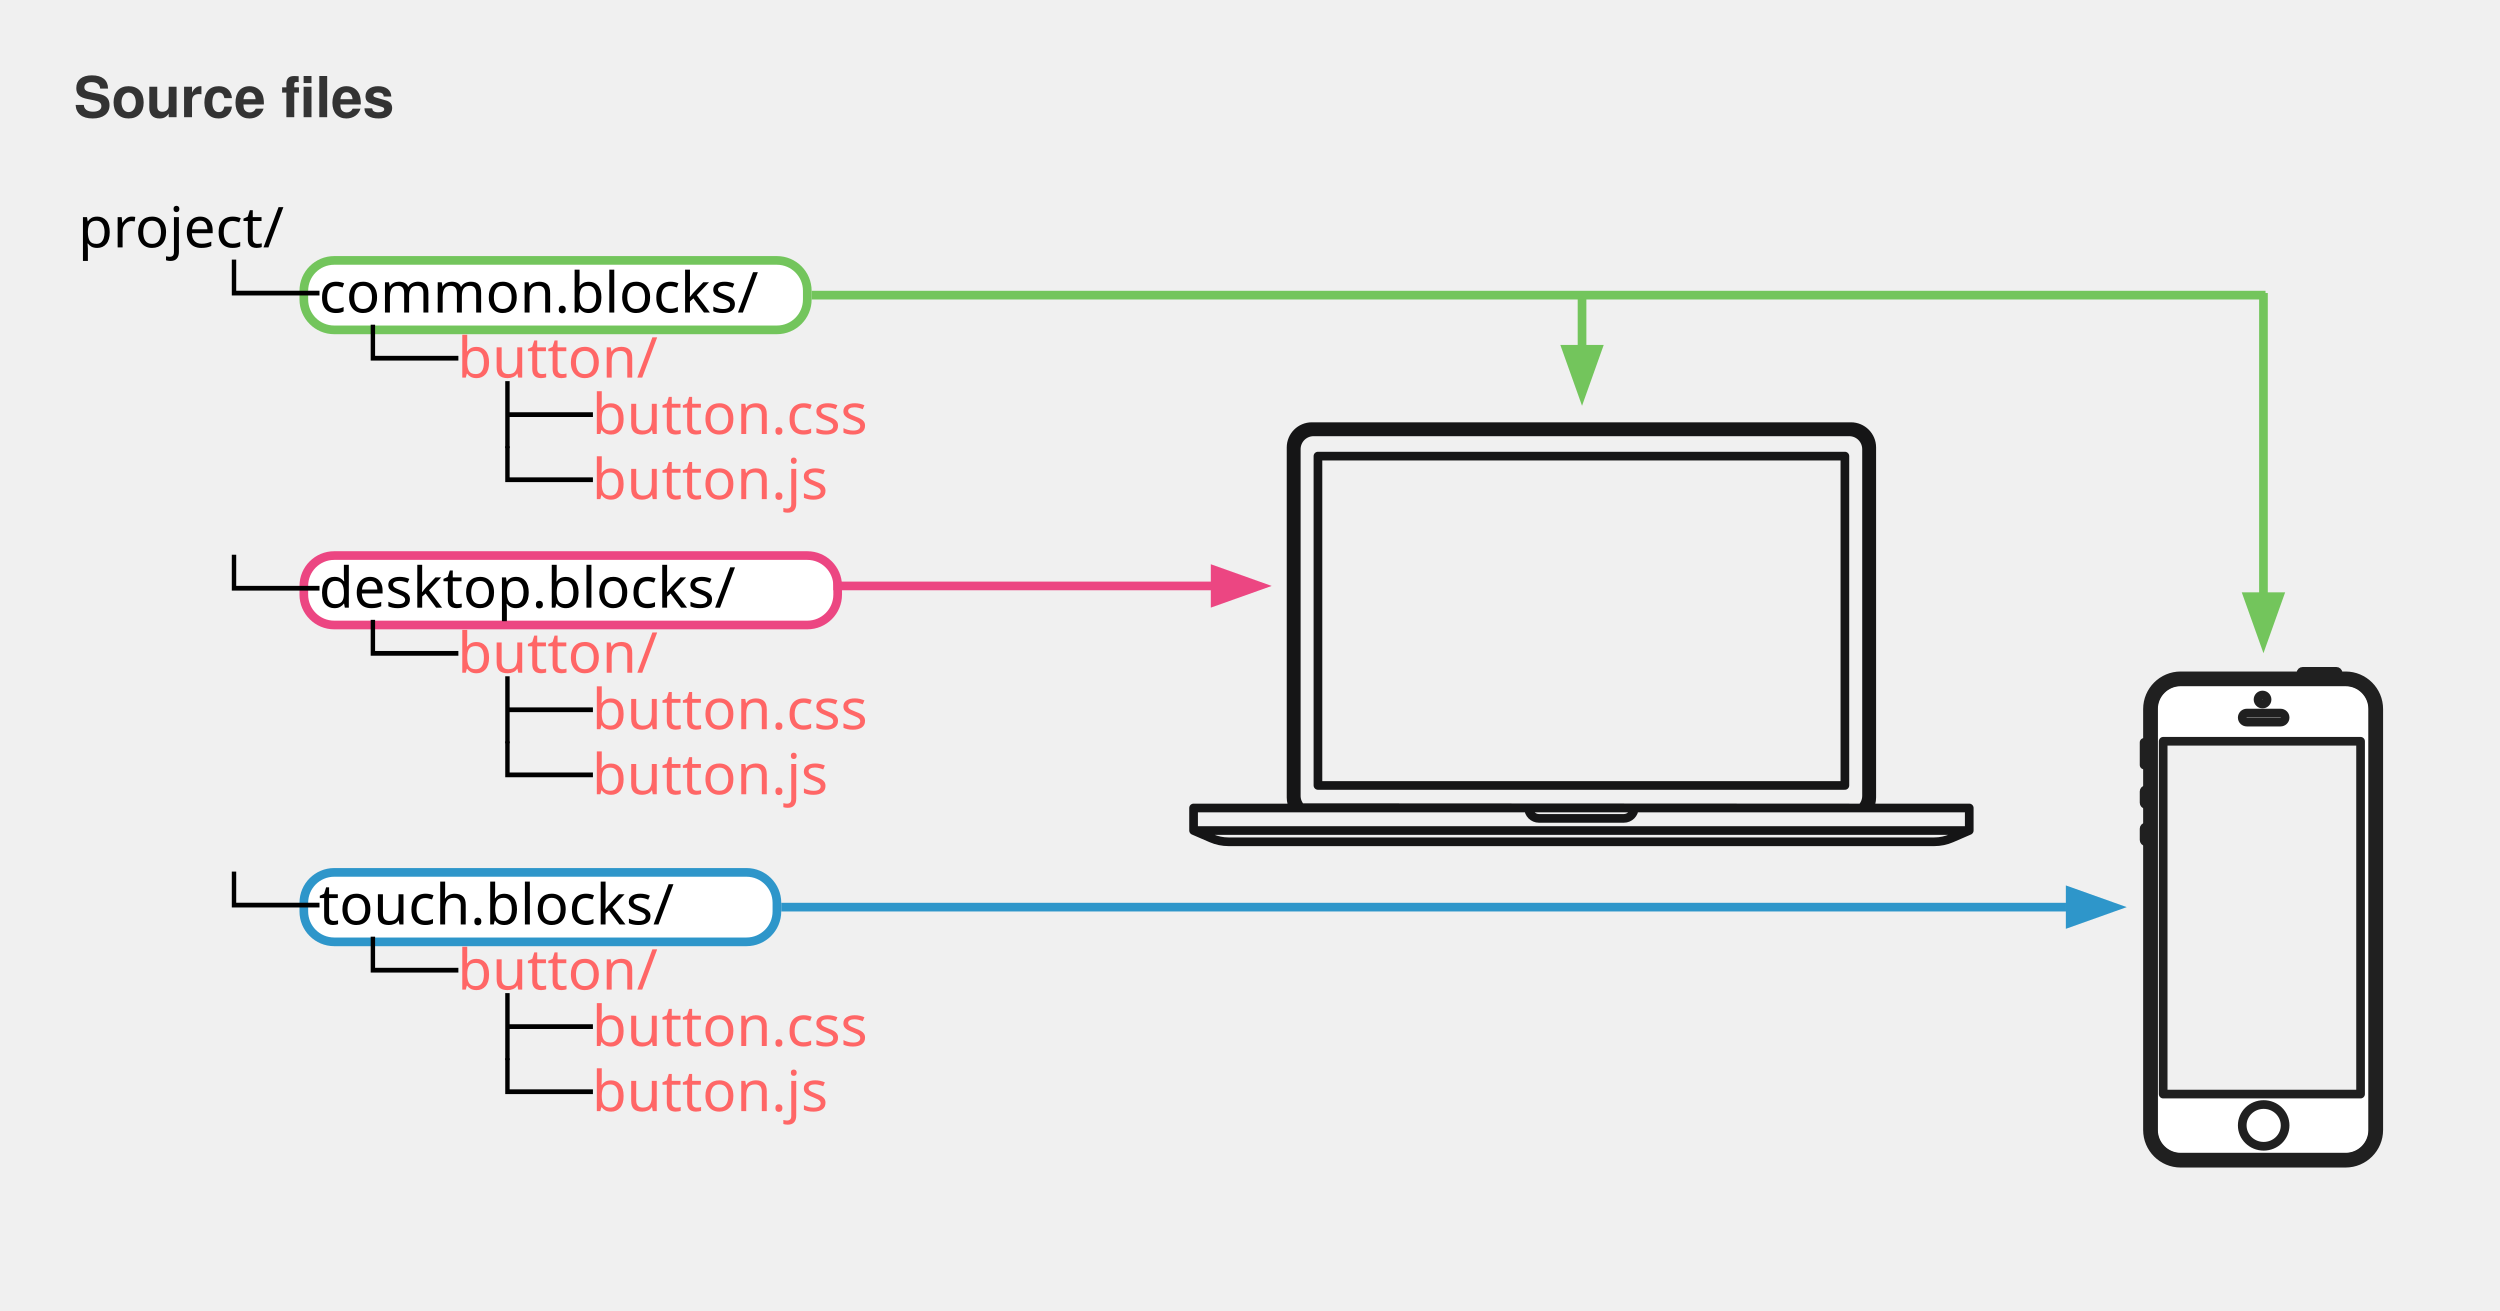
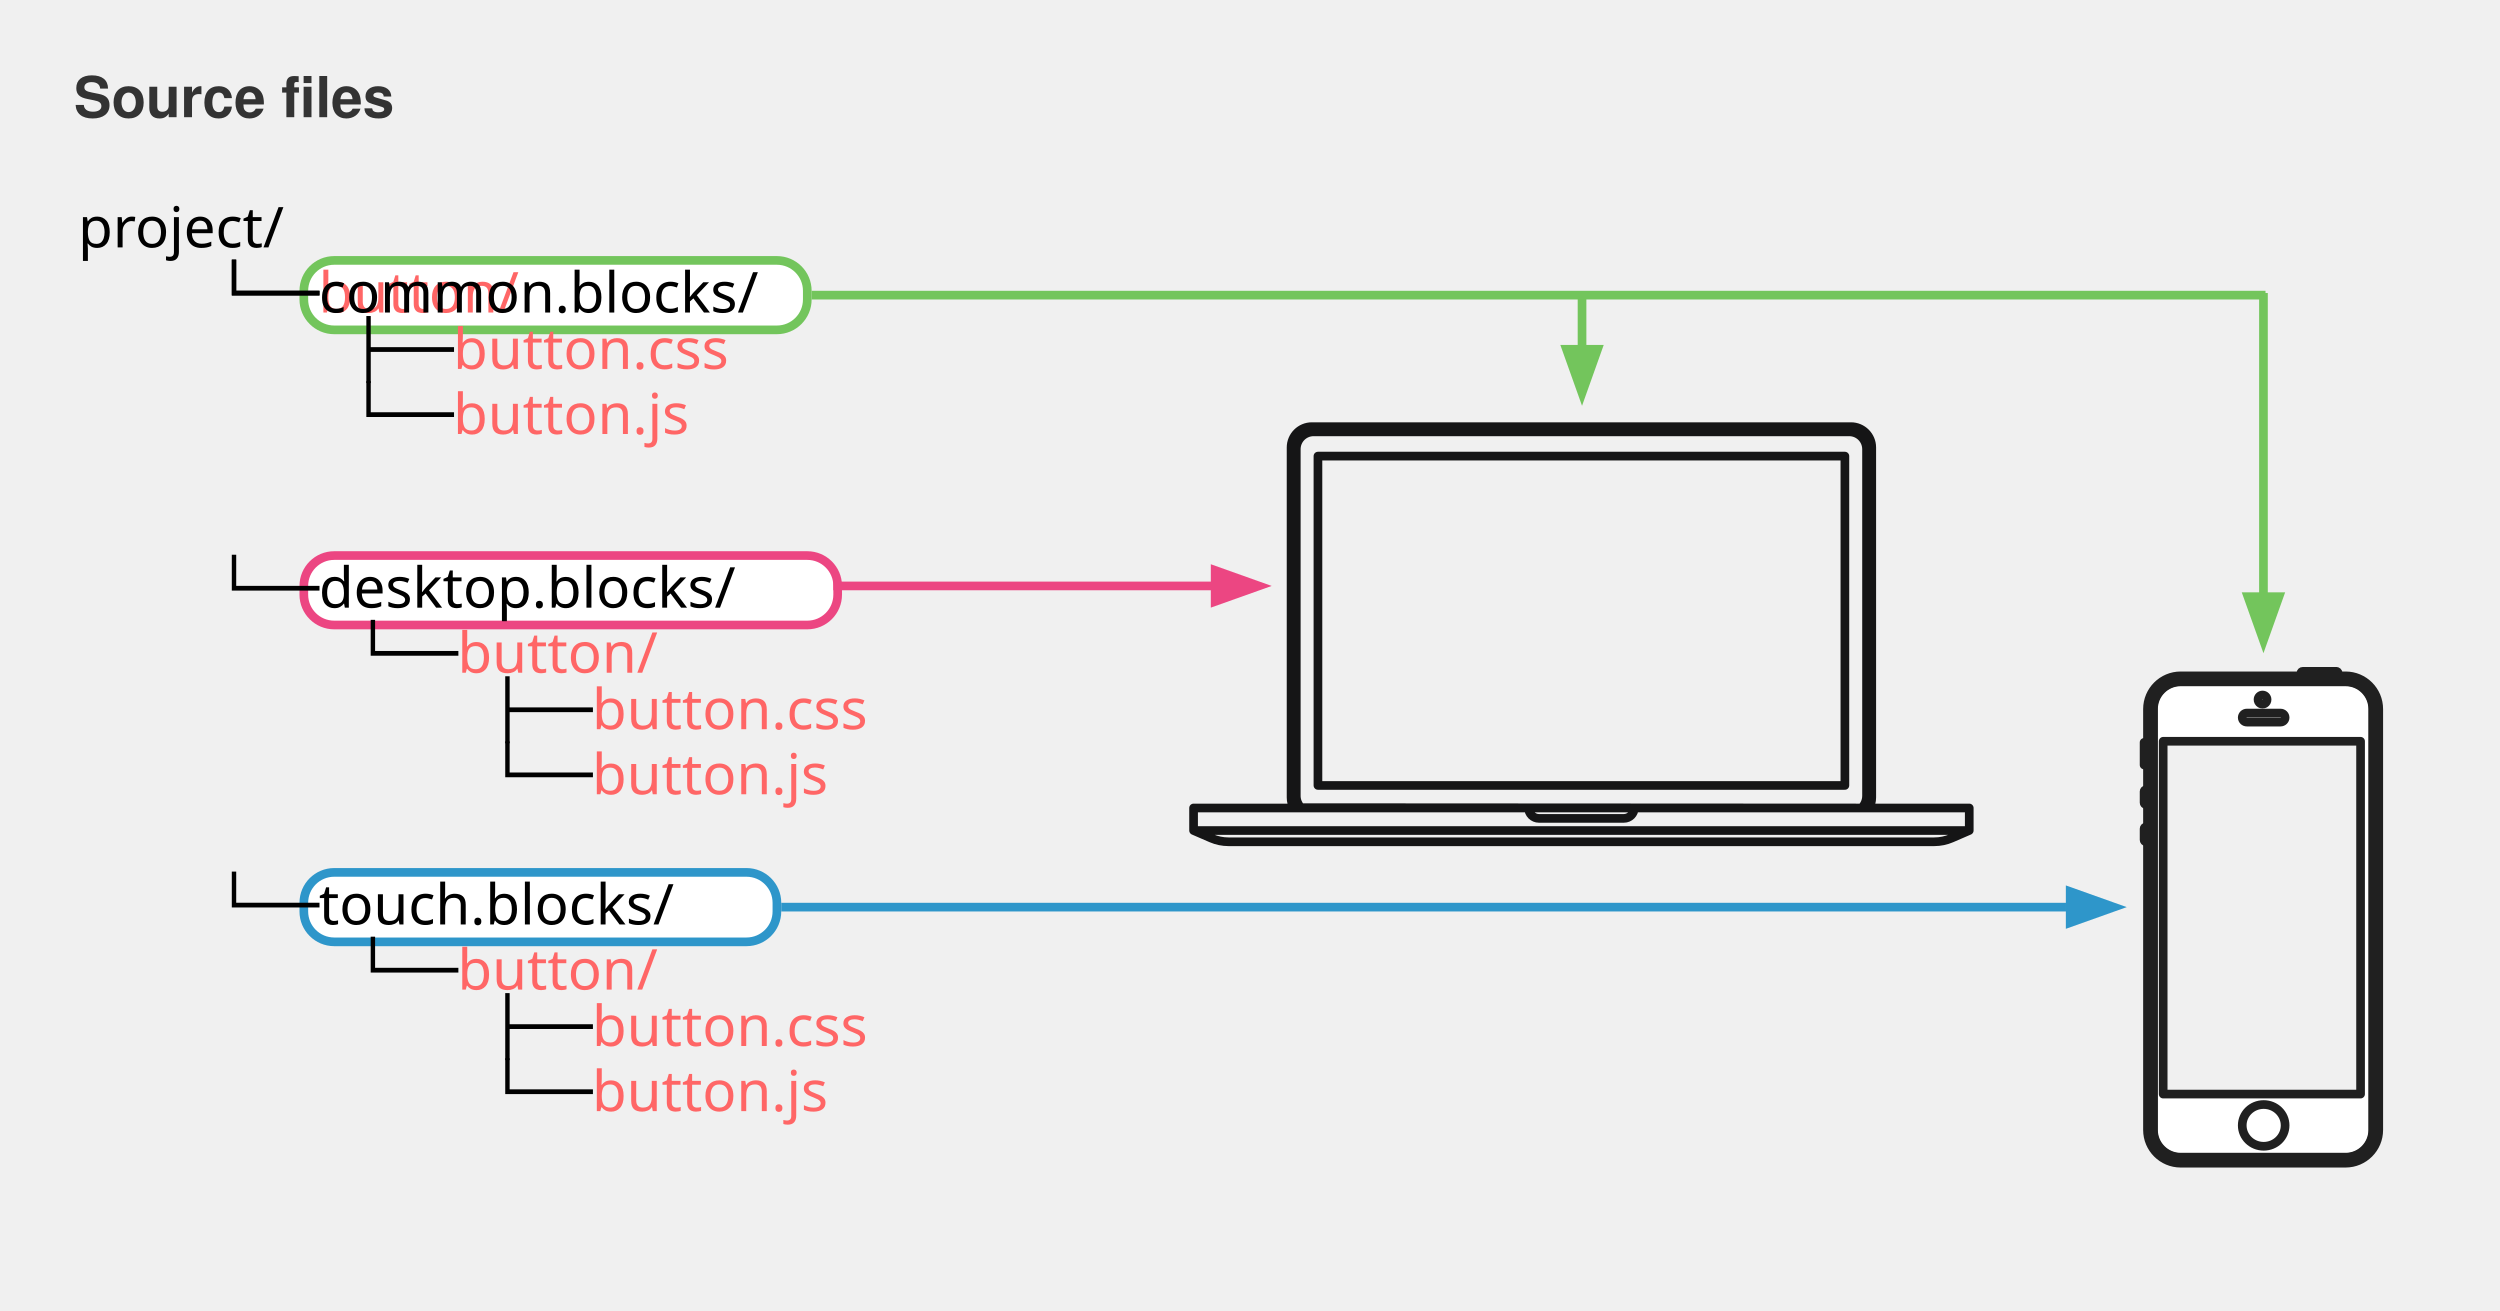
- <svg xmlns="http://www.w3.org/2000/svg" xmlns:xlink="http://www.w3.org/1999/xlink" width="576px" height="302px" viewBox="0 0 576 302" version="1.1">
+ <svg xmlns="http://www.w3.org/2000/svg" xmlns:xlink="http://www.w3.org/1999/xlink" width="576" height="302" viewBox="0 0 576 302">
  <defs>
-     <rect id="path-1" x="51" y="155" width="111" height="18" rx="8" />
-     <mask id="mask-2" maskContentUnits="userSpaceOnUse" maskUnits="objectBoundingBox" x="0" y="0" width="111" height="18" fill="white">
-       <use xlink:href="#path-1" />
+     <rect id="a" x="51" y="155" width="111" height="18" rx="8" />
+     <mask id="d" x="0" y="0" width="111" height="18" fill="#fff">
+       <use xlink:href="#a" />
    </mask>
-     <rect id="path-3" x="51" y="82" width="125" height="18" rx="8" />
-     <mask id="mask-4" maskContentUnits="userSpaceOnUse" maskUnits="objectBoundingBox" x="0" y="0" width="125" height="18" fill="white">
-       <use xlink:href="#path-3" />
+     <rect id="b" x="51" y="82" width="125" height="18" rx="8" />
+     <mask id="e" x="0" y="0" width="125" height="18" fill="#fff">
+       <use xlink:href="#b" />
    </mask>
-     <rect id="path-5" x="51" y="14" width="118" height="18" rx="8" />
-     <mask id="mask-6" maskContentUnits="userSpaceOnUse" maskUnits="objectBoundingBox" x="0" y="0" width="118" height="18" fill="white">
-       <use xlink:href="#path-5" />
+     <rect id="c" x="51" y="14" width="118" height="18" rx="8" />
+     <mask id="f" x="0" y="0" width="118" height="18" fill="#fff">
+       <use xlink:href="#c" />
    </mask>
  </defs>
-   <g id="Page-1" stroke="none" stroke-width="1" fill="none" fill-rule="evenodd">
-     <g id="iPad-Pro-Portrait" transform="translate(-218, -415)">
-       <g id="Group" transform="translate(235, 429)">
-         <g id="iPhone5" transform="translate(477, 140)">
-           <path d="M4.395,98.076 L49.875,98.076 L49.875,16.791 L4.395,16.791 L4.395,98.076 Z M46.485,3.014 L8.359,3.014 C4.891,3.014 2.079,5.822 2.079,9.28 L2.079,106.434 C2.079,109.892 4.891,112.7 8.359,112.7 L46.485,112.7 C49.953,112.7 52.764,109.892 52.764,106.434 L52.764,9.28 C52.764,5.822 49.953,3.014 46.485,3.014 L46.485,3.014 Z" id="Fill-1" fill="#FFFFFF" />
-           <path d="M4.395,98.076 L49.875,98.076 L49.875,16.791 L4.395,16.791 L4.395,98.076 Z M46.485,3.014 L8.359,3.014 C4.891,3.014 2.079,5.822 2.079,9.28 L2.079,106.434 C2.079,109.892 4.891,112.7 8.359,112.7 L46.485,112.7 C49.953,112.7 52.764,109.892 52.764,106.434 L52.764,9.28 C52.764,5.822 49.953,3.014 46.485,3.014 L46.485,3.014 Z" id="Stroke-2" stroke="#202020" stroke-width="2" stroke-linejoin="round" />
-           <path d="M0.78,31.345 L0.364,31.345 C0.163,31.345 0,31.166 0,30.945 L0,28.366 C0,28.145 0.163,27.966 0.364,27.966 L0.78,27.966 L0.78,31.345" id="Fill-3" fill="#FFFFFF" />
-           <path d="M0.78,31.345 L0.364,31.345 C0.163,31.345 0,31.166 0,30.945 L0,28.366 C0,28.145 0.163,27.966 0.364,27.966 L0.78,27.966 L0.78,31.345 L0.78,31.345 Z" id="Stroke-4" stroke="#202020" stroke-width="2" stroke-linejoin="round" />
-           <path d="M0.78,39.922 L0.364,39.922 C0.163,39.922 0,39.744 0,39.523 L0,36.943 C0,36.723 0.163,36.544 0.364,36.544 L0.78,36.544 L0.78,39.922" id="Fill-6" fill="#FFFFFF" />
-           <path d="M0.78,39.922 L0.364,39.922 C0.163,39.922 0,39.744 0,39.523 L0,36.943 C0,36.723 0.163,36.544 0.364,36.544 L0.78,36.544 L0.78,39.922 L0.78,39.922 Z" id="Stroke-7" stroke="#202020" stroke-width="2" stroke-linejoin="round" />
-           <polygon id="Fill-9" fill="#FFFFFF" points="0 22.248 0.78 22.248 0.78 17.05 0 17.05" />
-           <polygon id="Stroke-10" stroke="#202020" stroke-width="2" stroke-linejoin="round" points="0 22.248 0.78 22.248 0.78 17.05 0 17.05" />
-           <path d="M44.289,0.675 L36.546,0.675 C36.316,0.675 36.129,0.856 36.129,1.079 L36.129,1.714 L44.706,1.714 L44.706,1.079 C44.706,0.856 44.52,0.675 44.289,0.675" id="Fill-12" fill="#FFFFFF" />
-           <path d="M44.289,0.675 L36.546,0.675 C36.316,0.675 36.129,0.856 36.129,1.079 L36.129,1.714 L44.706,1.714 L44.706,1.079 C44.706,0.856 44.52,0.675 44.289,0.675 L44.289,0.675 Z" id="Stroke-13" stroke="#202020" stroke-width="2" stroke-linejoin="round" />
-           <path d="M52.672,106.353 C52.672,109.81 49.872,112.612 46.416,112.612 L8.427,112.612 C4.971,112.612 2.171,109.81 2.171,106.353 L2.171,9.361 C2.171,5.904 4.971,3.102 8.427,3.102 L46.416,3.102 C49.872,3.102 52.672,5.904 52.672,9.361 L52.672,106.353 L52.672,106.353 Z M46.416,1.714 L8.427,1.714 C4.204,1.714 0.78,5.14 0.78,9.361 L0.78,106.353 C0.78,110.574 4.204,114 8.427,114 L46.416,114 C50.64,114 54.063,110.574 54.063,106.353 L54.063,9.361 C54.063,5.14 50.64,1.714 46.416,1.714 L46.416,1.714 Z" id="Fill-15" fill="#FFFFFF" />
-           <path d="M52.672,106.353 C52.672,109.81 49.872,112.612 46.416,112.612 L8.427,112.612 C4.971,112.612 2.171,109.81 2.171,106.353 L2.171,9.361 C2.171,5.904 4.971,3.102 8.427,3.102 L46.416,3.102 C49.872,3.102 52.672,5.904 52.672,9.361 L52.672,106.353 L52.672,106.353 Z M46.416,1.714 L8.427,1.714 C4.204,1.714 0.78,5.14 0.78,9.361 L0.78,106.353 C0.78,110.574 4.204,114 8.427,114 L46.416,114 C50.64,114 54.063,110.574 54.063,106.353 L54.063,9.361 C54.063,5.14 50.64,1.714 46.416,1.714 L46.416,1.714 Z M22.613,105.293 C22.613,102.637 24.824,100.484 27.552,100.484 C30.279,100.484 32.49,102.637 32.49,105.293 C32.49,107.949 30.279,110.101 27.552,110.101 C24.824,110.101 22.613,107.949 22.613,105.293 L22.613,105.293 Z" id="Stroke-16" stroke="#202020" stroke-width="2" stroke-linejoin="round" />
-           <path d="M31.432,12.371 L23.671,12.371 C23.087,12.371 22.613,11.905 22.613,11.331 C22.613,10.757 23.087,10.292 23.671,10.292 L31.432,10.292 C32.016,10.292 32.49,10.757 32.49,11.331 C32.49,11.905 32.016,12.371 31.432,12.371" id="Fill-18" fill="#FFFFFF" />
-           <path d="M31.432,12.371 L23.671,12.371 C23.087,12.371 22.613,11.905 22.613,11.331 C22.613,10.757 23.087,10.292 23.671,10.292 L31.432,10.292 C32.016,10.292 32.49,10.757 32.49,11.331 C32.49,11.905 32.016,12.371 31.432,12.371 L31.432,12.371 Z" id="Stroke-19" stroke="#202020" stroke-width="2" stroke-linejoin="round" />
-           <path d="M28.331,7.173 C28.331,7.747 27.866,8.212 27.292,8.212 C26.717,8.212 26.252,7.747 26.252,7.173 C26.252,6.598 26.717,6.133 27.292,6.133 C27.866,6.133 28.331,6.598 28.331,7.173" id="Fill-20" fill="#FFFFFF" />
-           <path d="M28.331,7.173 C28.331,7.747 27.866,8.212 27.292,8.212 C26.717,8.212 26.252,7.747 26.252,7.173 C26.252,6.598 26.717,6.133 27.292,6.133 C27.866,6.133 28.331,6.598 28.331,7.173 L28.331,7.173 Z" id="Stroke-21" stroke="#202020" stroke-width="2" stroke-linejoin="round" />
+   <g fill="none" fill-rule="evenodd">
+     <path d="M498.395 252.076h45.48V170.79h-45.48v81.285zm42.09-95.062h-38.126c-3.468 0-6.28 2.808-6.28 6.266v97.154c0 3.458 2.812 6.266 6.28 6.266h38.126c3.468 0 6.279-2.808 6.279-6.266V163.28c0-3.458-2.811-6.266-6.28-6.266z" fill="#FFF" />
+     <path d="M498.395 252.076h45.48V170.79h-45.48v81.285zm42.09-95.062h-38.126c-3.468 0-6.28 2.808-6.28 6.266v97.154c0 3.458 2.812 6.266 6.28 6.266h38.126c3.468 0 6.279-2.808 6.279-6.266V163.28c0-3.458-2.811-6.266-6.28-6.266z" stroke="#202020" stroke-width="2" stroke-linejoin="round" />
+     <path d="M494.78 185.345h-.416c-.201 0-.364-.179-.364-.4v-2.579c0-.22.163-.4.364-.4h.416v3.38" fill="#FFF" />
+     <path d="M494.78 185.345h-.416c-.201 0-.364-.179-.364-.4v-2.579c0-.22.163-.4.364-.4h.416v3.38z" stroke="#202020" stroke-width="2" stroke-linejoin="round" />
+     <path d="M494.78 193.922h-.416c-.201 0-.364-.178-.364-.4v-2.579c0-.22.163-.4.364-.4h.416v3.38" fill="#FFF" />
+     <path d="M494.78 193.922h-.416c-.201 0-.364-.178-.364-.4v-2.579c0-.22.163-.4.364-.4h.416v3.38z" stroke="#202020" stroke-width="2" stroke-linejoin="round" />
+     <path fill="#FFF" d="M494 176.248h.78v-5.198H494z" />
+     <path stroke="#202020" stroke-width="2" stroke-linejoin="round" d="M494 176.248h.78v-5.198H494z" />
+     <path d="M538.29 154.675h-7.744a.41.41 0 0 0-.417.404v.635h8.577v-.635a.41.41 0 0 0-.417-.404" fill="#FFF" />
+     <path d="M538.29 154.675h-7.744a.41.41 0 0 0-.417.404v.635h8.577v-.635a.41.41 0 0 0-.417-.404z" stroke="#202020" stroke-width="2" stroke-linejoin="round" />
+     <path d="M546.672 260.353c0 3.457-2.8 6.259-6.256 6.259h-37.989a6.257 6.257 0 0 1-6.256-6.259v-96.992c0-3.457 2.8-6.259 6.256-6.259h37.99a6.257 6.257 0 0 1 6.255 6.259v96.992zm-6.256-104.639h-37.989a7.648 7.648 0 0 0-7.647 7.647v96.992a7.649 7.649 0 0 0 7.647 7.647h37.99a7.648 7.648 0 0 0 7.646-7.647v-96.992a7.648 7.648 0 0 0-7.647-7.647z" fill="#FFF" />
+     <path d="M546.672 260.353c0 3.457-2.8 6.259-6.256 6.259h-37.989a6.257 6.257 0 0 1-6.256-6.259v-96.992c0-3.457 2.8-6.259 6.256-6.259h37.99a6.257 6.257 0 0 1 6.255 6.259v96.992zm-6.256-104.639h-37.989a7.648 7.648 0 0 0-7.647 7.647v96.992a7.649 7.649 0 0 0 7.647 7.647h37.99a7.648 7.648 0 0 0 7.646-7.647v-96.992a7.648 7.648 0 0 0-7.647-7.647zm-23.803 103.579c0-2.656 2.21-4.809 4.939-4.809 2.727 0 4.938 2.153 4.938 4.809s-2.21 4.808-4.938 4.808c-2.728 0-4.939-2.152-4.939-4.808z" stroke="#202020" stroke-width="2" stroke-linejoin="round" />
+     <path d="M525.432 166.37h-7.76a1.049 1.049 0 0 1-1.059-1.039c0-.574.474-1.04 1.058-1.04h7.761c.584 0 1.058.466 1.058 1.04 0 .574-.474 1.04-1.058 1.04" fill="#FFF" />
+     <path d="M525.432 166.37h-7.76a1.049 1.049 0 0 1-1.059-1.039c0-.574.474-1.04 1.058-1.04h7.761c.584 0 1.058.466 1.058 1.04 0 .574-.474 1.04-1.058 1.04z" stroke="#202020" stroke-width="2" stroke-linejoin="round" />
+     <path d="M522.331 161.173a1.04 1.04 0 1 1-2.079 0 1.04 1.04 0 0 1 2.08 0" fill="#FFF" />
+     <path d="M522.331 161.173a1.04 1.04 0 1 1-2.079 0 1.04 1.04 0 0 1 2.08 0z" stroke="#202020" stroke-width="2" stroke-linejoin="round" />
+     <path d="M376.538 186.159a2.397 2.397 0 0 1-2.396 2.396h-19.569a2.396 2.396 0 0 1-2.396-2.396h24.361zM275 191.35h178.715v-5.192H275v5.192zm178.715 0l-4.09 1.772a9.986 9.986 0 0 1-3.97.823H283.06a9.984 9.984 0 0 1-3.97-.823L275 191.351h178.715zm-155.61-5.192a4.77 4.77 0 0 1-.64-2.396V103.09a4.792 4.792 0 0 1 4.792-4.792h124.201a4.792 4.792 0 0 1 4.793 4.792v80.672c0 .873-.234 1.691-.642 2.397H298.106zm1.626-.077a3.98 3.98 0 0 1-1.069-2.719v-79.872a3.994 3.994 0 0 1 3.994-3.994h123.403a3.994 3.994 0 0 1 3.993 3.994v79.872a3.984 3.984 0 0 1-1.141 2.796l-129.18-.077zm3.923-5.115h121.407v-75.879H303.654v75.88z" stroke="#151516" stroke-width="2" stroke-linecap="round" stroke-linejoin="round" />
+     <g>
+       <g transform="translate(18 45)">
+         <use stroke="#2E96CA" mask="url(#d)" stroke-width="4" fill="#FFF" xlink:href="#a" />
+         <path d="M162 163h295.97v2H162v-2zm310 1l-14.028 5v-10L472 164z" fill="#2E96CA" />
+         <g font-size="13" font-family="PTMono-Regular, PT Mono">
+           <text fill="#000" transform="translate(95 199)">
+             <tspan x="0" y="12">└──</tspan>
+           </text>
+           <text transform="translate(118 199)" fill="#F66">
+             <tspan x=".4" y="12">button.js</tspan>
+           </text>
+           <text transform="translate(95 184)" fill="#000">
+             <tspan x="0" y="12">├──</tspan>
+           </text>
+           <text transform="translate(118 184)" fill="#F66">
+             <tspan x=".4" y="12">button.css</tspan>
+           </text>
+           <text fill="#000" transform="translate(64 171)">
+             <tspan x="0" y="12">└──</tspan>
+           </text>
+           <text fill="#F66" transform="translate(64 171)">
+             <tspan x="23.4" y="12">button/</tspan>
+           </text>
+           <text fill="#000" transform="translate(32 156)">
+             <tspan x="0" y="12">└──touch.blocks/</tspan>
+           </text>
        </g>
-         <path d="M359.538,172.159 L359.538,172.159 C359.538,173.482 358.465,174.555 357.142,174.555 L337.573,174.555 C336.25,174.555 335.177,173.482 335.177,172.159 L359.538,172.159 Z M258,177.351 L436.715,177.351 L436.715,172.159 L258,172.159 L258,177.351 Z M436.715,177.351 L432.624,179.123 C431.371,179.666 430.02,179.946 428.655,179.946 L266.061,179.946 C264.695,179.946 263.344,179.666 262.091,179.123 L258,177.351 L436.715,177.351 Z M281.106,172.159 C280.698,171.454 280.464,170.636 280.464,169.763 L280.464,89.091 C280.464,86.445 282.61,84.299 285.257,84.299 L409.458,84.299 C412.105,84.299 414.251,86.445 414.251,89.091 L414.251,169.763 C414.251,170.636 414.017,171.454 413.609,172.16 L281.106,172.159 Z M282.731,172.082 C282.068,171.369 281.662,170.414 281.662,169.363 L281.662,89.491 C281.662,87.285 283.45,85.497 285.656,85.497 L409.059,85.497 C411.264,85.497 413.052,87.285 413.052,89.491 L413.052,169.363 C413.052,170.452 412.617,171.439 411.911,172.159 L282.731,172.082 Z M286.654,166.967 L408.061,166.967 L408.061,91.088 L286.654,91.088 L286.654,166.967 Z" id="Macbook" stroke="#151516" stroke-width="2" stroke-linecap="round" stroke-linejoin="round" />
-         <g id="src">
-           <g id="tree" transform="translate(1, 31)">
-             <use id="Rectangle" stroke="#2E96CA" mask="url(#mask-2)" stroke-width="4" fill="#FFFFFF" xlink:href="#path-1" />
-             <g id="arrow" transform="translate(162, 159)" fill="#2E96CA">
-               <path d="M0,4 L295.97,4 L295.97,6 L0,6 L0,4 L0,4 L0,4 L0,4 L0,4 Z M310,5 L295.972,10 L295.972,8.8817842e-16 L310,5 L310,5 L310,5 L310,5 L310,5 Z" />
-             </g>
-             <g id="└──touch.blocks/" transform="translate(32, 156)" font-size="13" font-family="PTMono-Regular, PT Mono" font-weight="normal">
-               <g id="└──button/" transform="translate(32, 15)">
-                 <g id="└──button.js" transform="translate(31, 28)">
-                   <text id="└──" fill="#000000">
-                     <tspan x="0" y="12">└──</tspan>
-                   </text>
-                   <g id="button.js" transform="translate(23, 0)" fill="#FF6666">
-                     <text>
-                       <tspan x="0.4" y="12">button.js</tspan>
-                     </text>
-                   </g>
-                 </g>
-                 <g id="├──button.css" transform="translate(31, 13)">
-                   <g id="├──" fill="#000000">
-                     <text>
-                       <tspan x="0" y="12">├──</tspan>
-                     </text>
-                   </g>
-                   <g id="button.css" transform="translate(23, 0)" fill="#FF6666">
-                     <text>
-                       <tspan x="0.4" y="12">button.css</tspan>
-                     </text>
-                   </g>
-                 </g>
-                 <text id="└──" fill="#000000">
-                   <tspan x="0" y="12">└──</tspan>
-                 </text>
-                 <text id="button/" fill="#FF6666">
-                   <tspan x="23.4" y="12">button/</tspan>
-                 </text>
-               </g>
-               <text fill="#000000">
-                 <tspan x="0" y="12">└──touch.blocks/</tspan>
-               </text>
-             </g>
-             <use id="Rectangle" stroke="#EC4682" mask="url(#mask-4)" stroke-width="4" fill="#FFFFFF" xlink:href="#path-3" />
-             <g id="arrow" transform="translate(174, 85)" fill="#EC4682">
-               <path d="M0,4 L86.972,4 L86.972,6 L0,6 L0,4 L0,4 L0,4 L0,4 L0,4 Z M101,5 L86.972,10 L86.972,-8.8817842e-16 L101,5 L101,5 L101,5 L101,5 L101,5 Z" />
-             </g>
-             <g id="└──desktop.blocks/" transform="translate(32, 83)" font-size="13" font-family="PTMono-Regular, PT Mono" font-weight="normal">
-               <g id="└──button/" transform="translate(32, 15)">
-                 <g id="└──button.js" transform="translate(31, 28)">
-                   <text id="└──" fill="#000000">
-                     <tspan x="0" y="12">└──</tspan>
-                   </text>
-                   <g id="button.js" transform="translate(23, 0)" fill="#FF6666">
-                     <text>
-                       <tspan x="0.4" y="12">button.js</tspan>
-                     </text>
-                   </g>
-                 </g>
-                 <g id="├──button.css" transform="translate(31, 13)">
-                   <g id="├──" fill="#000000">
-                     <text>
-                       <tspan x="0" y="12">├──</tspan>
-                     </text>
-                   </g>
-                   <g id="button.css" transform="translate(23, 0)" fill="#FF6666">
-                     <text>
-                       <tspan x="0.4" y="12">button.css</tspan>
-                     </text>
-                   </g>
-                 </g>
-                 <text id="└──" fill="#000000">
-                   <tspan x="0" y="12">└──</tspan>
-                 </text>
-                 <text id="button/" fill="#FF6666">
-                   <tspan x="23.4" y="12">button/</tspan>
-                 </text>
-               </g>
-               <text fill="#000000">
-                 <tspan x="0" y="12">└──desktop.blocks/</tspan>
-               </text>
-             </g>
-             <use id="Rectangle" stroke="#73C55C" mask="url(#mask-6)" stroke-width="4" fill="#FFFFFF" xlink:href="#path-5" />
-             <g id="arrow-3" transform="translate(503.5, 64) rotate(90) translate(-503.5, -64) translate(462, 59)" fill="#73C55C">
-               <path d="M-7.10542736e-15,4 L68.97,4 L68.97,6 L-7.10542736e-15,6 L-7.10542736e-15,4 L-7.10542736e-15,4 L-7.10542736e-15,4 L-7.10542736e-15,4 L-7.10542736e-15,4 Z M83,5 L68.972,10 L68.972,8.8817842e-16 L83,5 L83,5 L83,5 L83,5 L83,5 Z" id="arrow" />
-             </g>
-             <g id="arrow-2" transform="translate(346.5, 35.5) rotate(90) translate(-346.5, -35.5) translate(333.5, 30.5)" fill="#73C55C">
-               <path d="M0,4 L11.97,4 L11.97,6 L0,6 L0,4 L0,4 L0,4 L0,4 L0,4 Z M25.998,5 L11.97,10 L11.97,-8.8817842e-16 L25.998,5 L25.998,5 L25.998,5 L25.998,5 L25.998,5 Z" id="arrow" />
-             </g>
-             <g id="arrow-" transform="translate(169, 22)" fill="#73C55C">
-               <polygon id="arrow" points="0 -2.66453526e-14 334.97 -2.66453526e-14 334.97 2 0 2 0 -2.66453526e-14 0 -2.66453526e-14 0 -2.66453526e-14" />
-             </g>
-             <g id="└──common.blocks/" transform="translate(32, 15)" font-size="13" font-family="PTMono-Regular, PT Mono" font-weight="normal">
-               <g id="└──button/" transform="translate(32, 15)">
-                 <g id="└──button.js" transform="translate(31, 28)">
-                   <text id="└──" fill="#000000">
-                     <tspan x="0" y="12">└──</tspan>
-                   </text>
-                   <g id="button.js" transform="translate(23, 0)" fill="#FF6666">
-                     <text>
-                       <tspan x="0.4" y="12">button.js</tspan>
-                     </text>
-                   </g>
-                 </g>
-                 <g id="├──button.css" transform="translate(31, 13)">
-                   <g id="├──" fill="#000000">
-                     <text>
-                       <tspan x="0" y="12">├──</tspan>
-                     </text>
-                   </g>
-                   <g id="button.css" transform="translate(23, 0)" fill="#FF6666">
-                     <text>
-                       <tspan x="0.4" y="12">button.css</tspan>
-                     </text>
-                   </g>
-                 </g>
-                 <text id="└──" fill="#000000">
-                   <tspan x="0" y="12">└──</tspan>
-                 </text>
-                 <text id="button/" fill="#FF6666">
-                   <tspan x="23.4" y="12">button/</tspan>
-                 </text>
-               </g>
-               <text fill="#000000">
-                 <tspan x="0" y="12">└──common.blocks/</tspan>
-               </text>
-             </g>
-             <g id="project/" transform="translate(0, -0)" font-size="13" font-family="PTMono-Regular, PT Mono" fill="#000000" font-weight="normal">
-               <text>
-                 <tspan x="0" y="12">project/</tspan>
-               </text>
-             </g>
-           </g>
-           <g id="Source-files" font-size="13" font-family="Helvetica-Bold, Helvetica" fill="#333333" font-weight="bold">
-             <text>
-               <tspan x="0" y="13">Source files</tspan>
-             </text>
-           </g>
+         <use stroke="#EC4682" mask="url(#e)" stroke-width="4" fill="#FFF" xlink:href="#b" />
+         <path d="M174 89h86.972v2H174v-2zm101 1l-14.028 5V85L275 90z" fill="#EC4682" />
+         <g font-size="13" font-family="PTMono-Regular, PT Mono">
+           <text fill="#000" transform="translate(95 126)">
+             <tspan x="0" y="12">└──</tspan>
+           </text>
+           <text transform="translate(118 126)" fill="#F66">
+             <tspan x=".4" y="12">button.js</tspan>
+           </text>
+           <text transform="translate(95 111)" fill="#000">
+             <tspan x="0" y="12">├──</tspan>
+           </text>
+           <text transform="translate(118 111)" fill="#F66">
+             <tspan x=".4" y="12">button.css</tspan>
+           </text>
+           <text fill="#000" transform="translate(64 98)">
+             <tspan x="0" y="12">└──</tspan>
+           </text>
+           <text fill="#F66" transform="translate(64 98)">
+             <tspan x="23.4" y="12">button/</tspan>
+           </text>
+           <text fill="#000" transform="translate(32 83)">
+             <tspan x="0" y="12">└──desktop.blocks/</tspan>
+           </text>
        </g>
+         <use stroke="#73C55C" mask="url(#f)" stroke-width="4" fill="#FFF" xlink:href="#c" />
+         <path d="M504.5 22.5v68.97h-2V22.5h2zm-1 83l-5-14.028h10l-5 14.028zM347.5 22.5v11.97h-2V22.5h2zm-1 25.998l-5-14.028h10l-5 14.028z" fill="#73C55C" />
+         <path d="M169 22h334.97v2H169v-2z" fill="#73C55C" />
+         <g font-size="13" font-family="PTMono-Regular, PT Mono">
+           <text fill="#000" transform="translate(63 43)">
+             <tspan x="0" y="12">└──</tspan>
+           </text>
+           <text transform="translate(86 43)" fill="#F66">
+             <tspan x=".4" y="12">button.js</tspan>
+           </text>
+           <text transform="translate(63 28)" fill="#000">
+             <tspan x="0" y="12">├──</tspan>
+           </text>
+           <text transform="translate(86 28)" fill="#F66">
+             <tspan x=".4" y="12">button.css</tspan>
+           </text>
+           <text fill="#000" transform="translate(32 15)">
+             <tspan x="0" y="12">└──</tspan>
+           </text>
+           <text fill="#F66" transform="translate(32 15)">
+             <tspan x="23.4" y="12">button/</tspan>
+           </text>
+           <text fill="#000" transform="translate(32 15)">
+             <tspan x="0" y="12">└──common.blocks/</tspan>
+           </text>
+         </g>
+         <text font-size="13" font-family="PTMono-Regular, PT Mono" fill="#000">
+           <tspan x="0" y="12">project/</tspan>
+         </text>
      </g>
+       <text transform="translate(17 14)" font-size="13" font-family="Helvetica-Bold, Helvetica" fill="#333" font-weight="bold">
+         <tspan x="0" y="13">Source files</tspan>
+       </text>
    </g>
  </g>
</svg>
